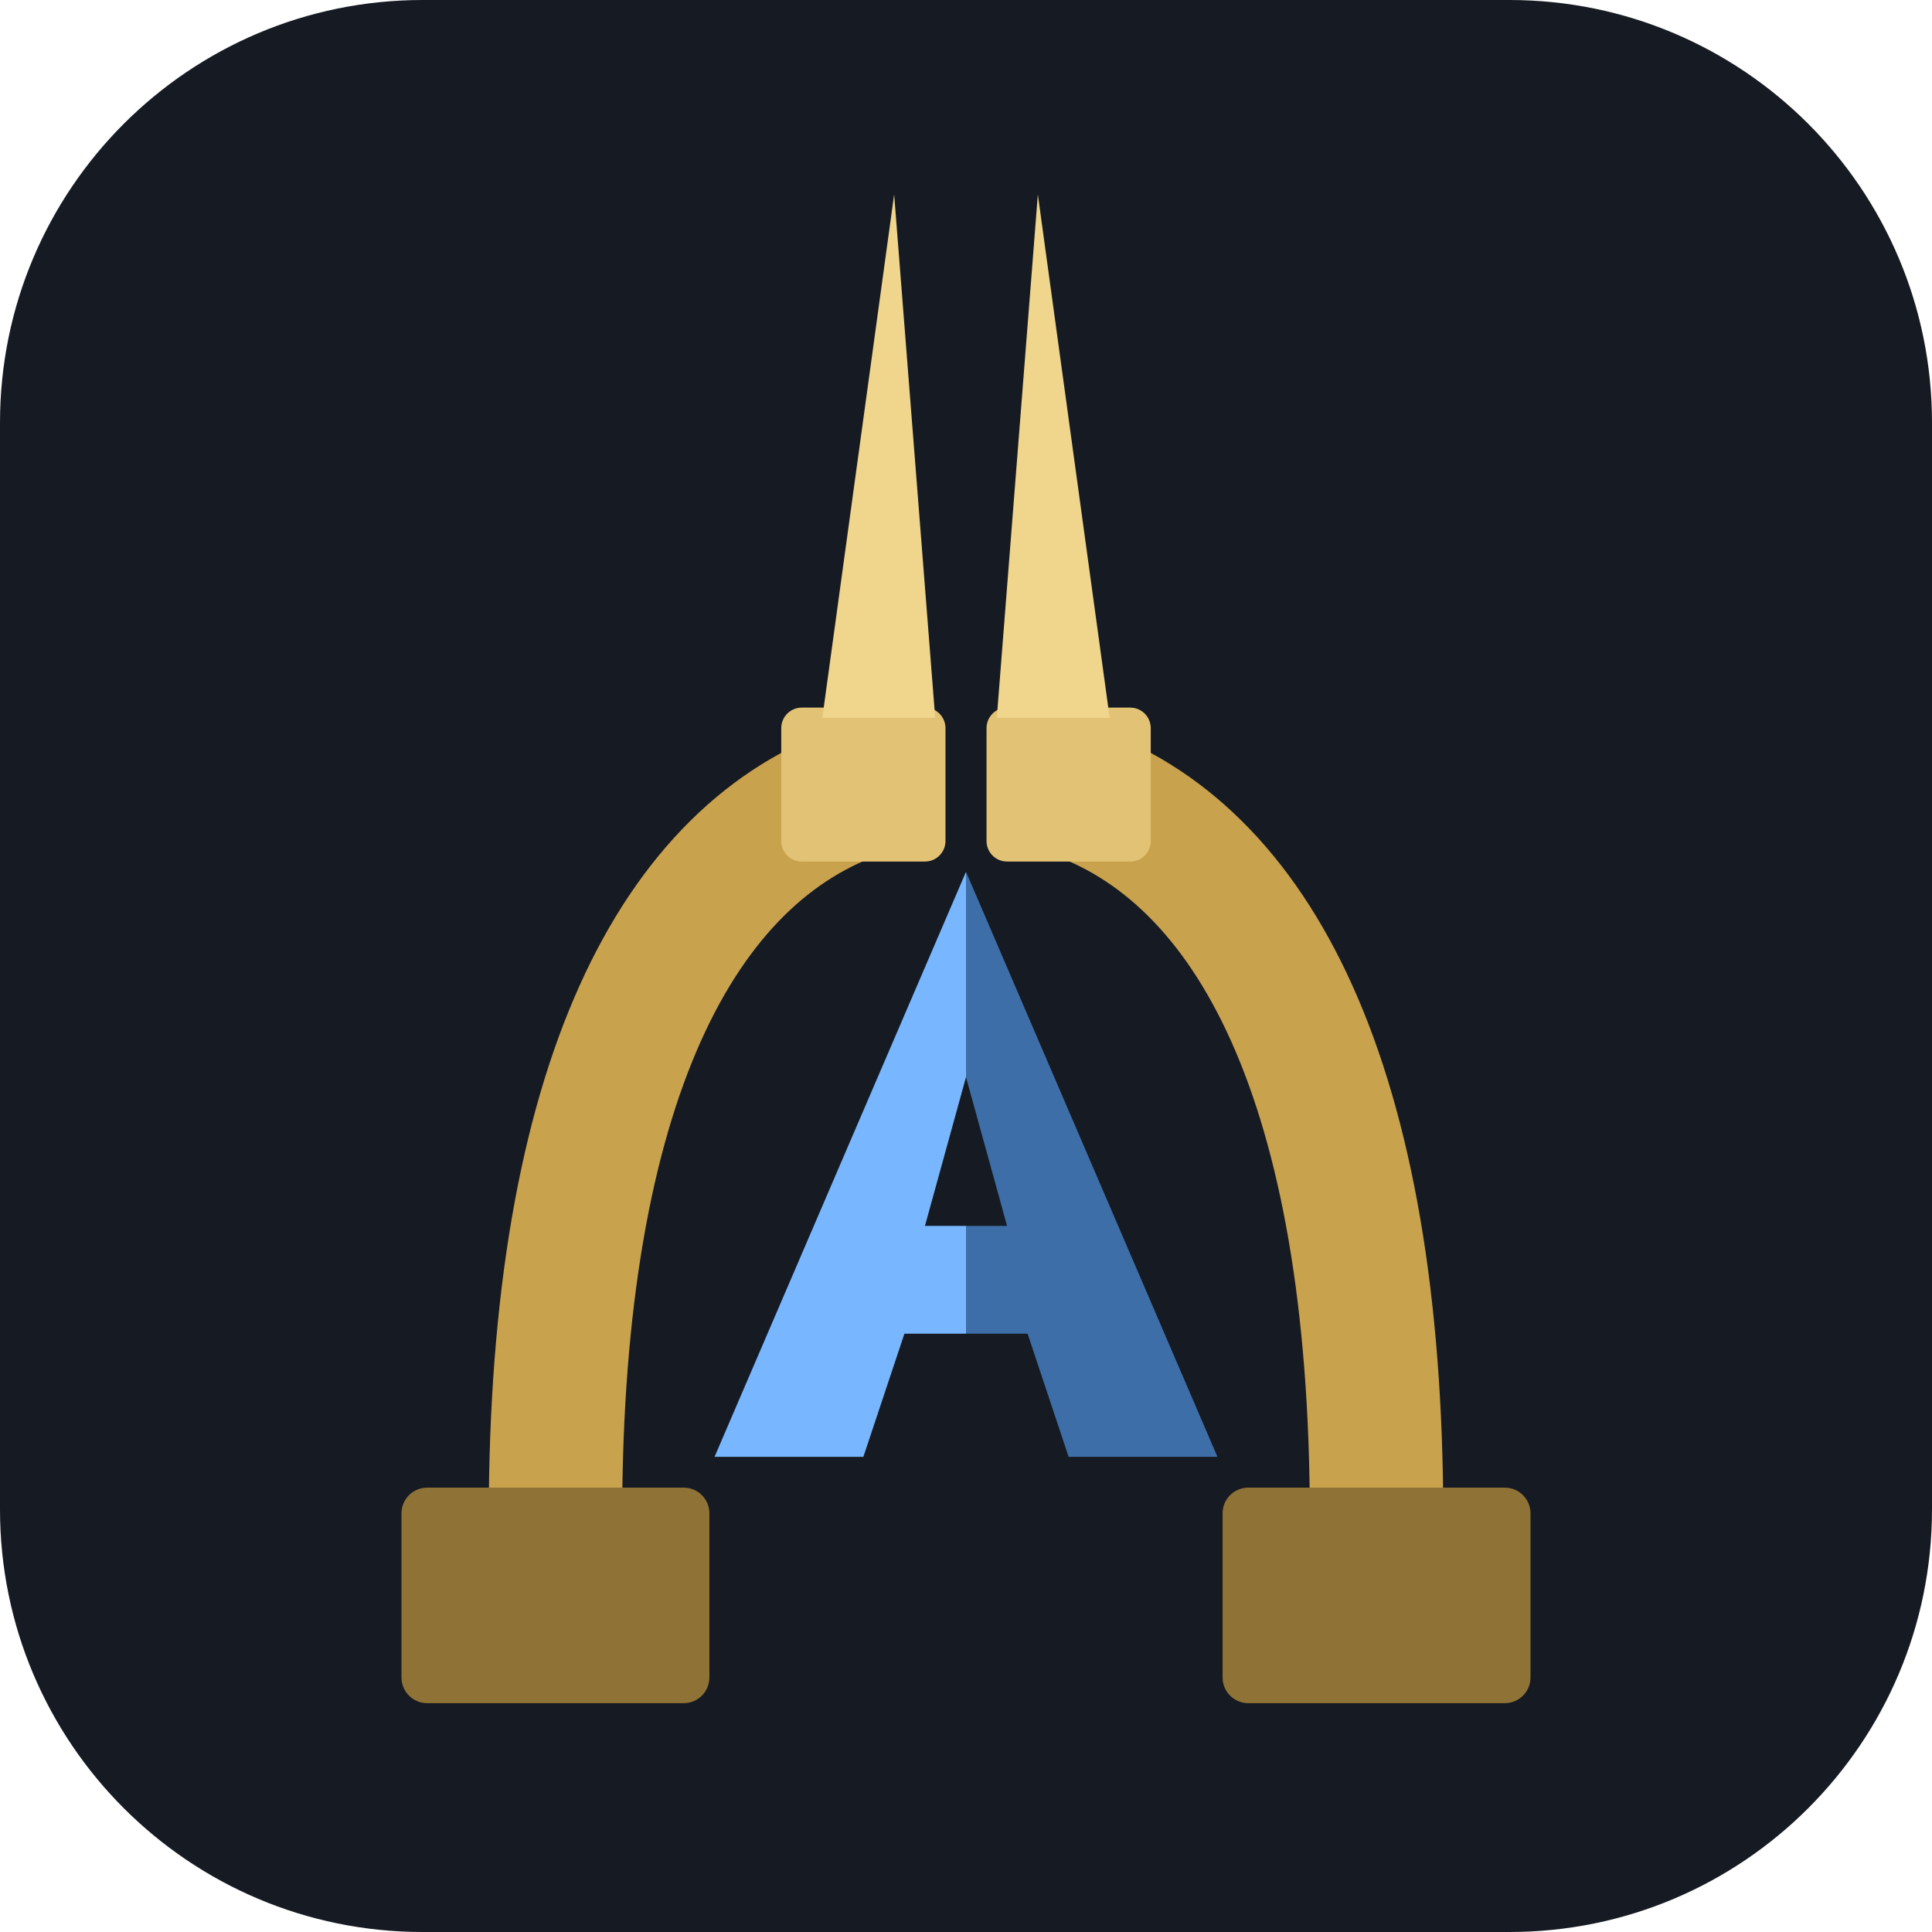
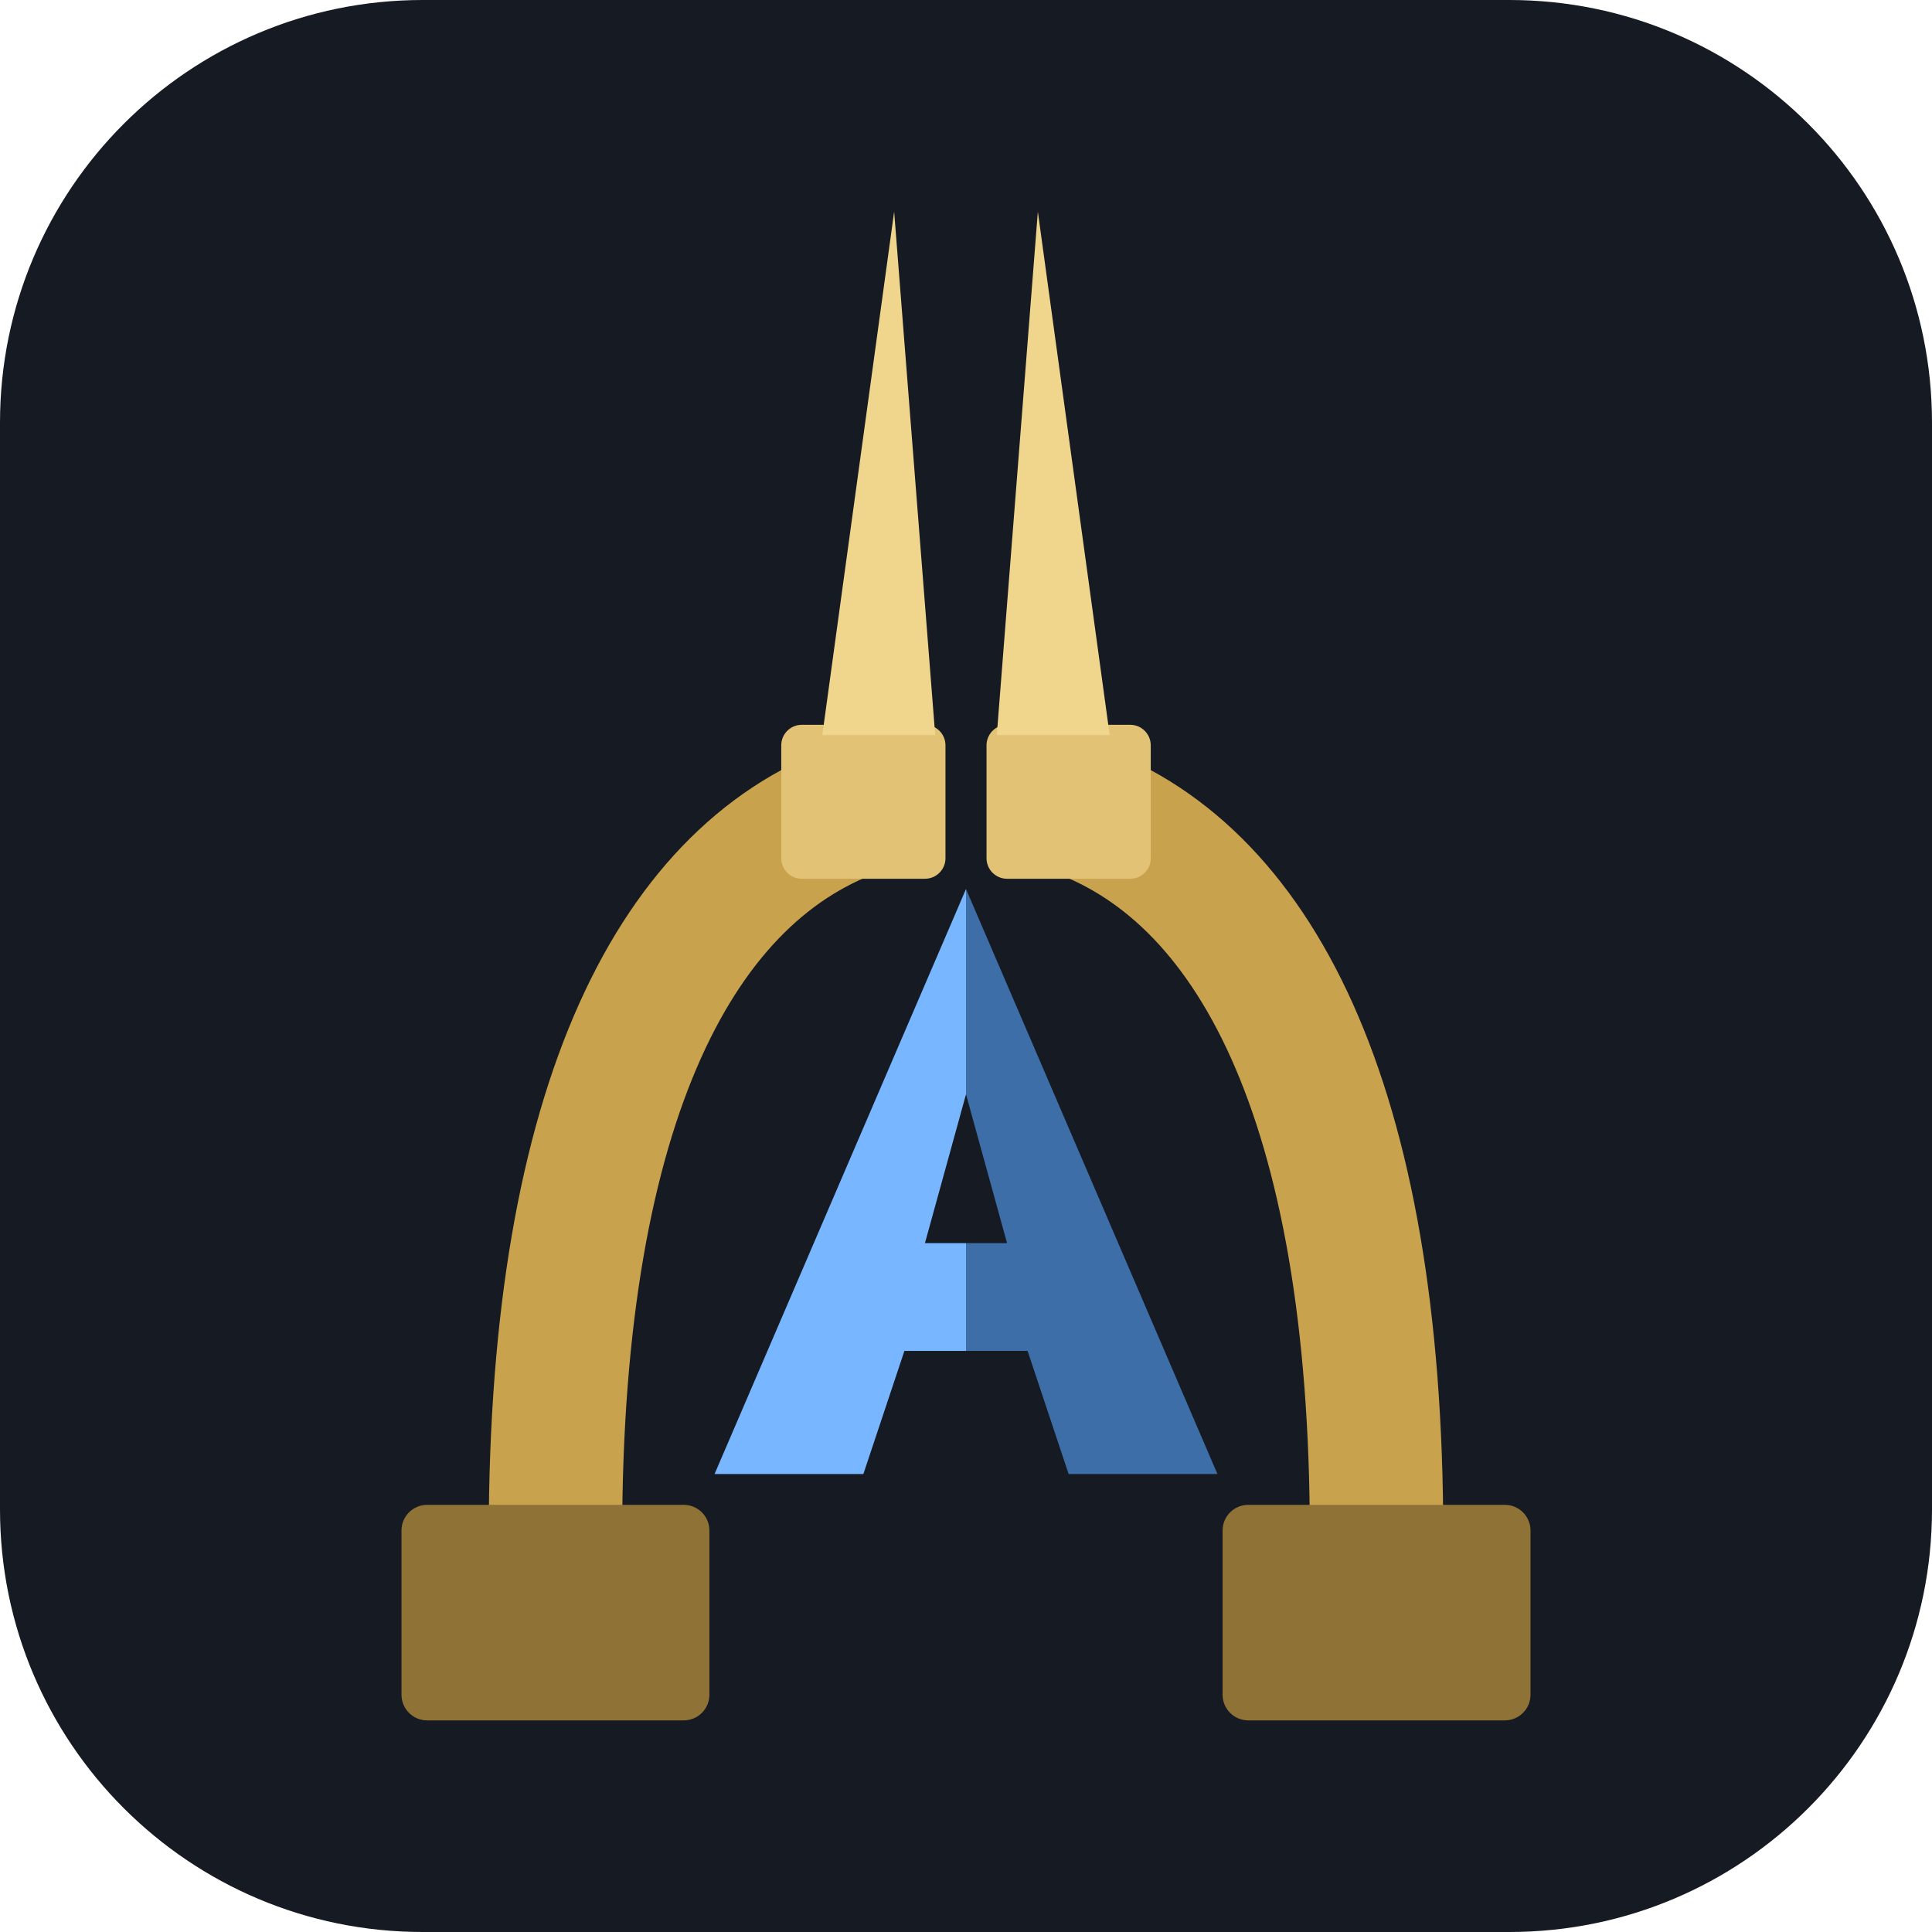
<svg xmlns="http://www.w3.org/2000/svg" viewBox="0 0 32 32">
  <rect width="32" height="32" rx="7" fill="#161a22" />
-   <g transform="translate(2.4 2.2) scale(.85)">
+   <g transform="translate(2.400 2.485) scale(0.85)">
    <defs>
      <clipPath id="l">
        <rect width="16" height="32" />
      </clipPath>
      <clipPath id="r">
        <rect x="16" width="16" height="32" />
      </clipPath>
      <path id="a" fill-rule="evenodd" d="M16 14.4 20.9 25.8H18L17.2 23.4H14.8L14 25.8H11.1ZM16 18.4 15.2 21.3H16.8Z" />
    </defs>
    <g fill="none" stroke="#c9a24e" stroke-width="2.6">
      <path d="M8 27C8 18.5 10.4 14 14 12.8" />
      <path d="M24 27C24 18.5 21.6 14 18 12.8" />
    </g>
    <g fill="#8f7236">
      <rect x="5" y="26.4" width="6" height="4.2" rx=".5" />
      <rect x="21" y="26.4" width="6" height="4.2" rx=".5" />
    </g>
    <g fill="#e2c275">
      <rect x="12.4" y="11.2" width="3.2" height="3" rx=".4" />
      <rect x="16.4" y="11.2" width="3.2" height="3" rx=".4" />
    </g>
    <g fill="#f0d58c">
      <path d="M13.2 11.4 14.6 1.2 15.4 11.4Z" />
      <path d="M16.6 11.4 17.4 1.2 18.8 11.4Z" />
    </g>
    <use href="#a" fill="#78b7ff" clip-path="url(#l)" />
    <use href="#a" fill="#3d6ea8" clip-path="url(#r)" />
  </g>
</svg>
